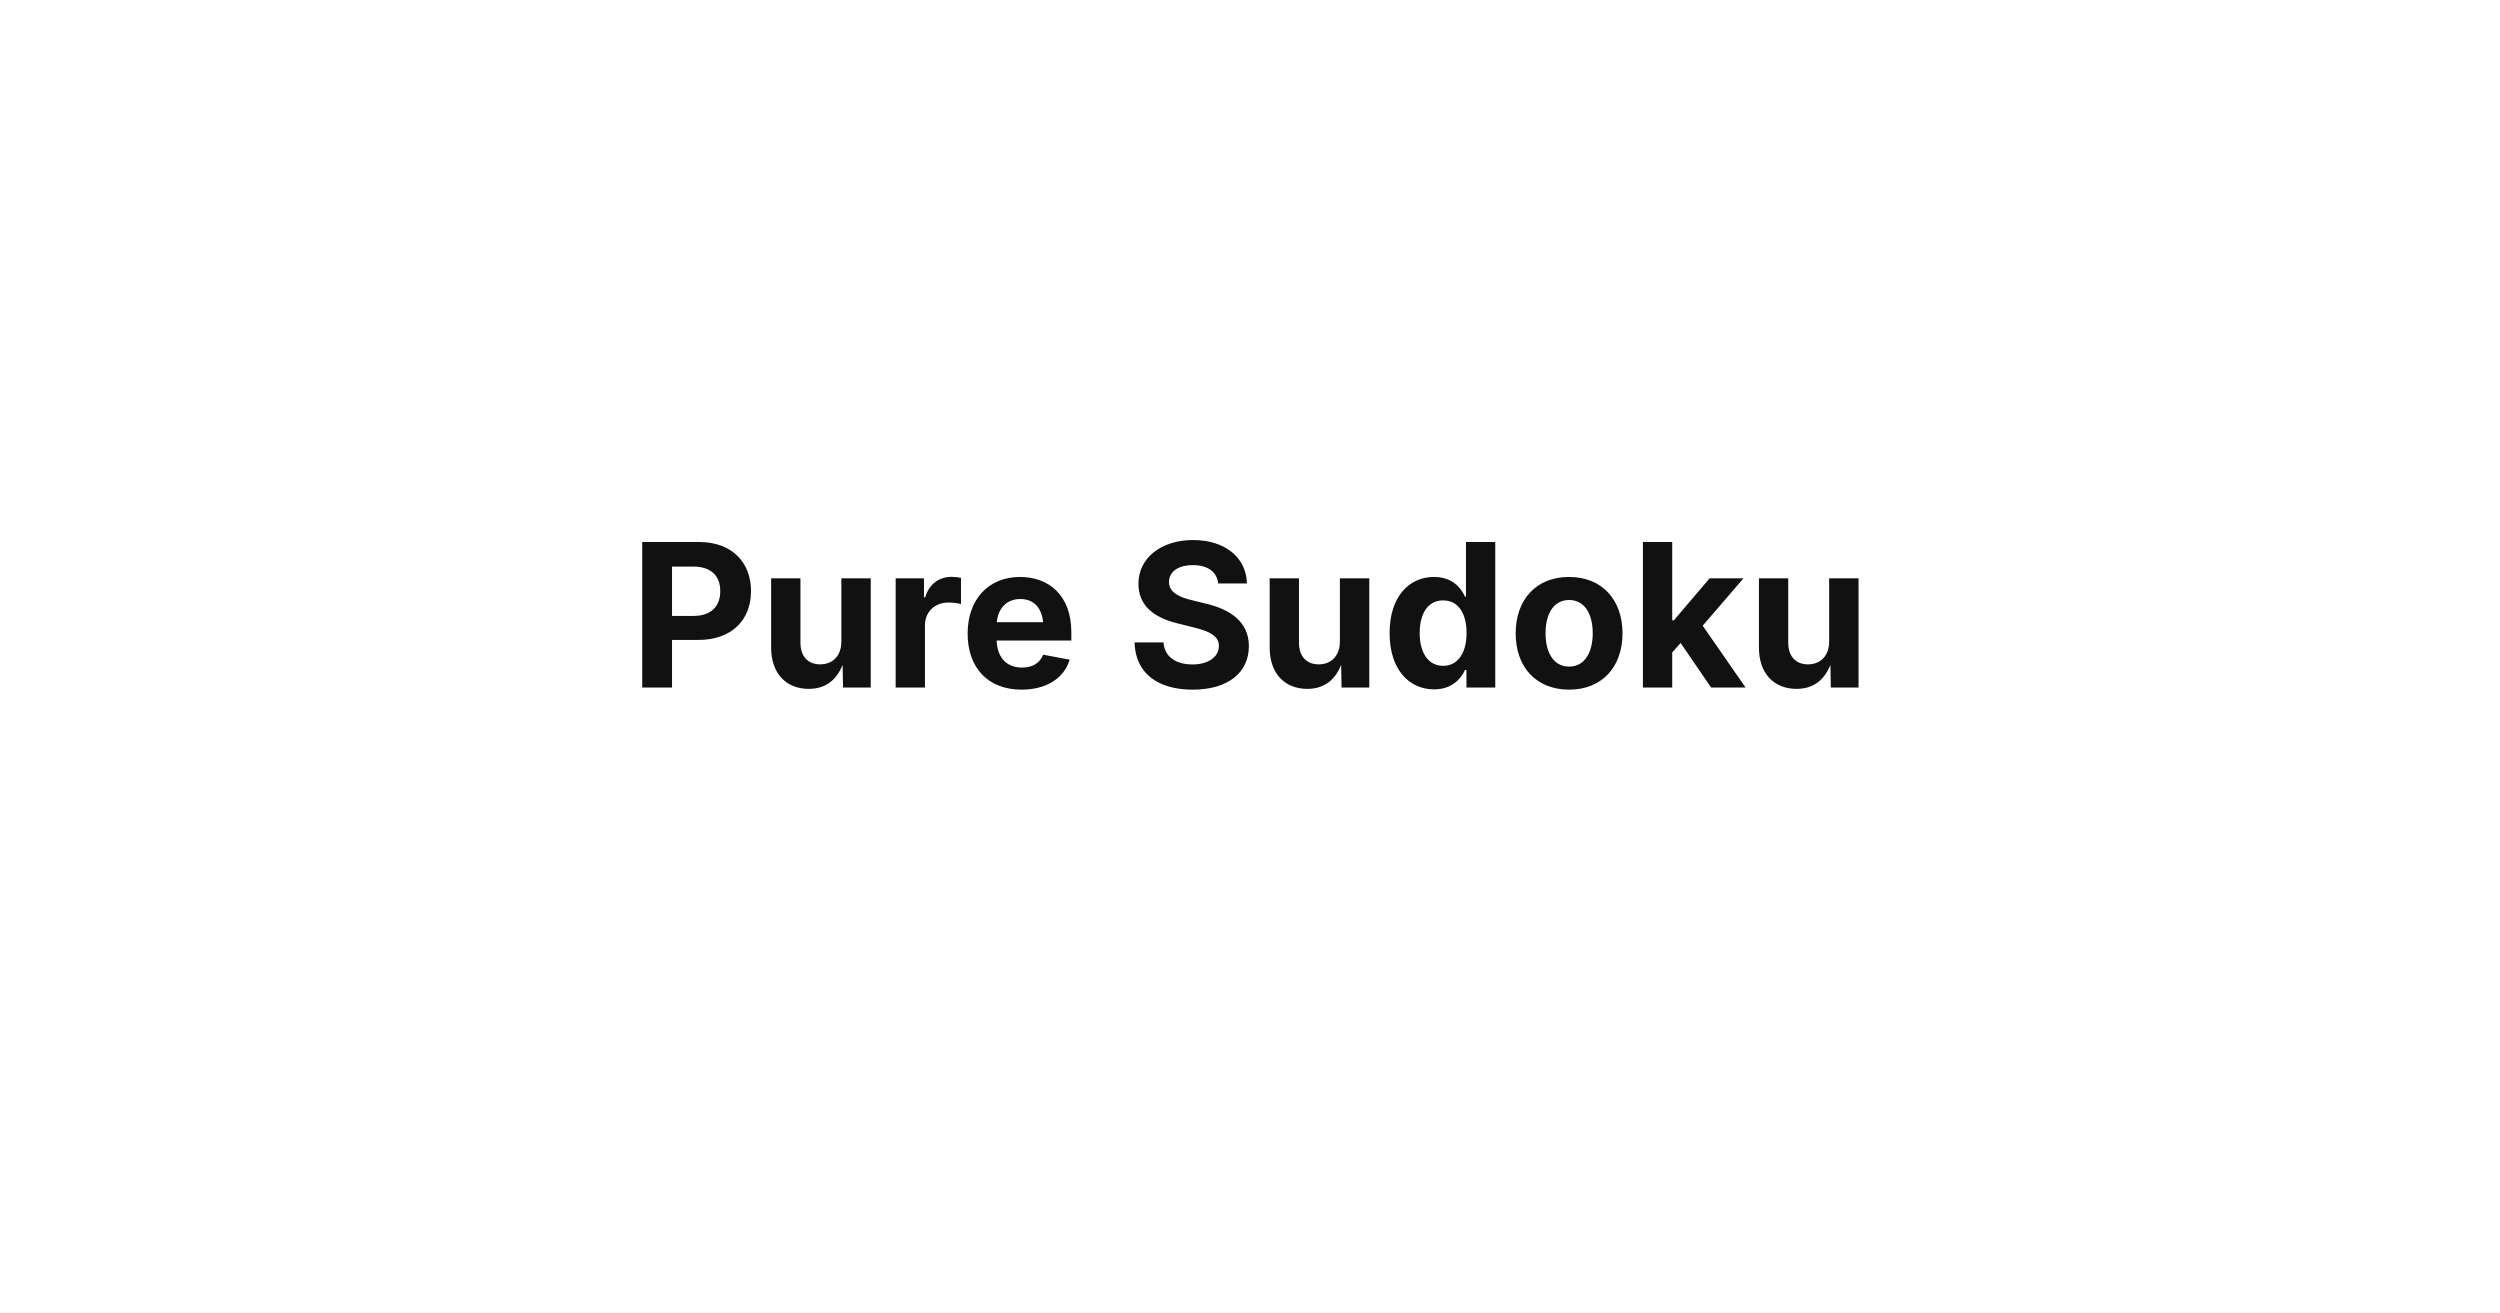
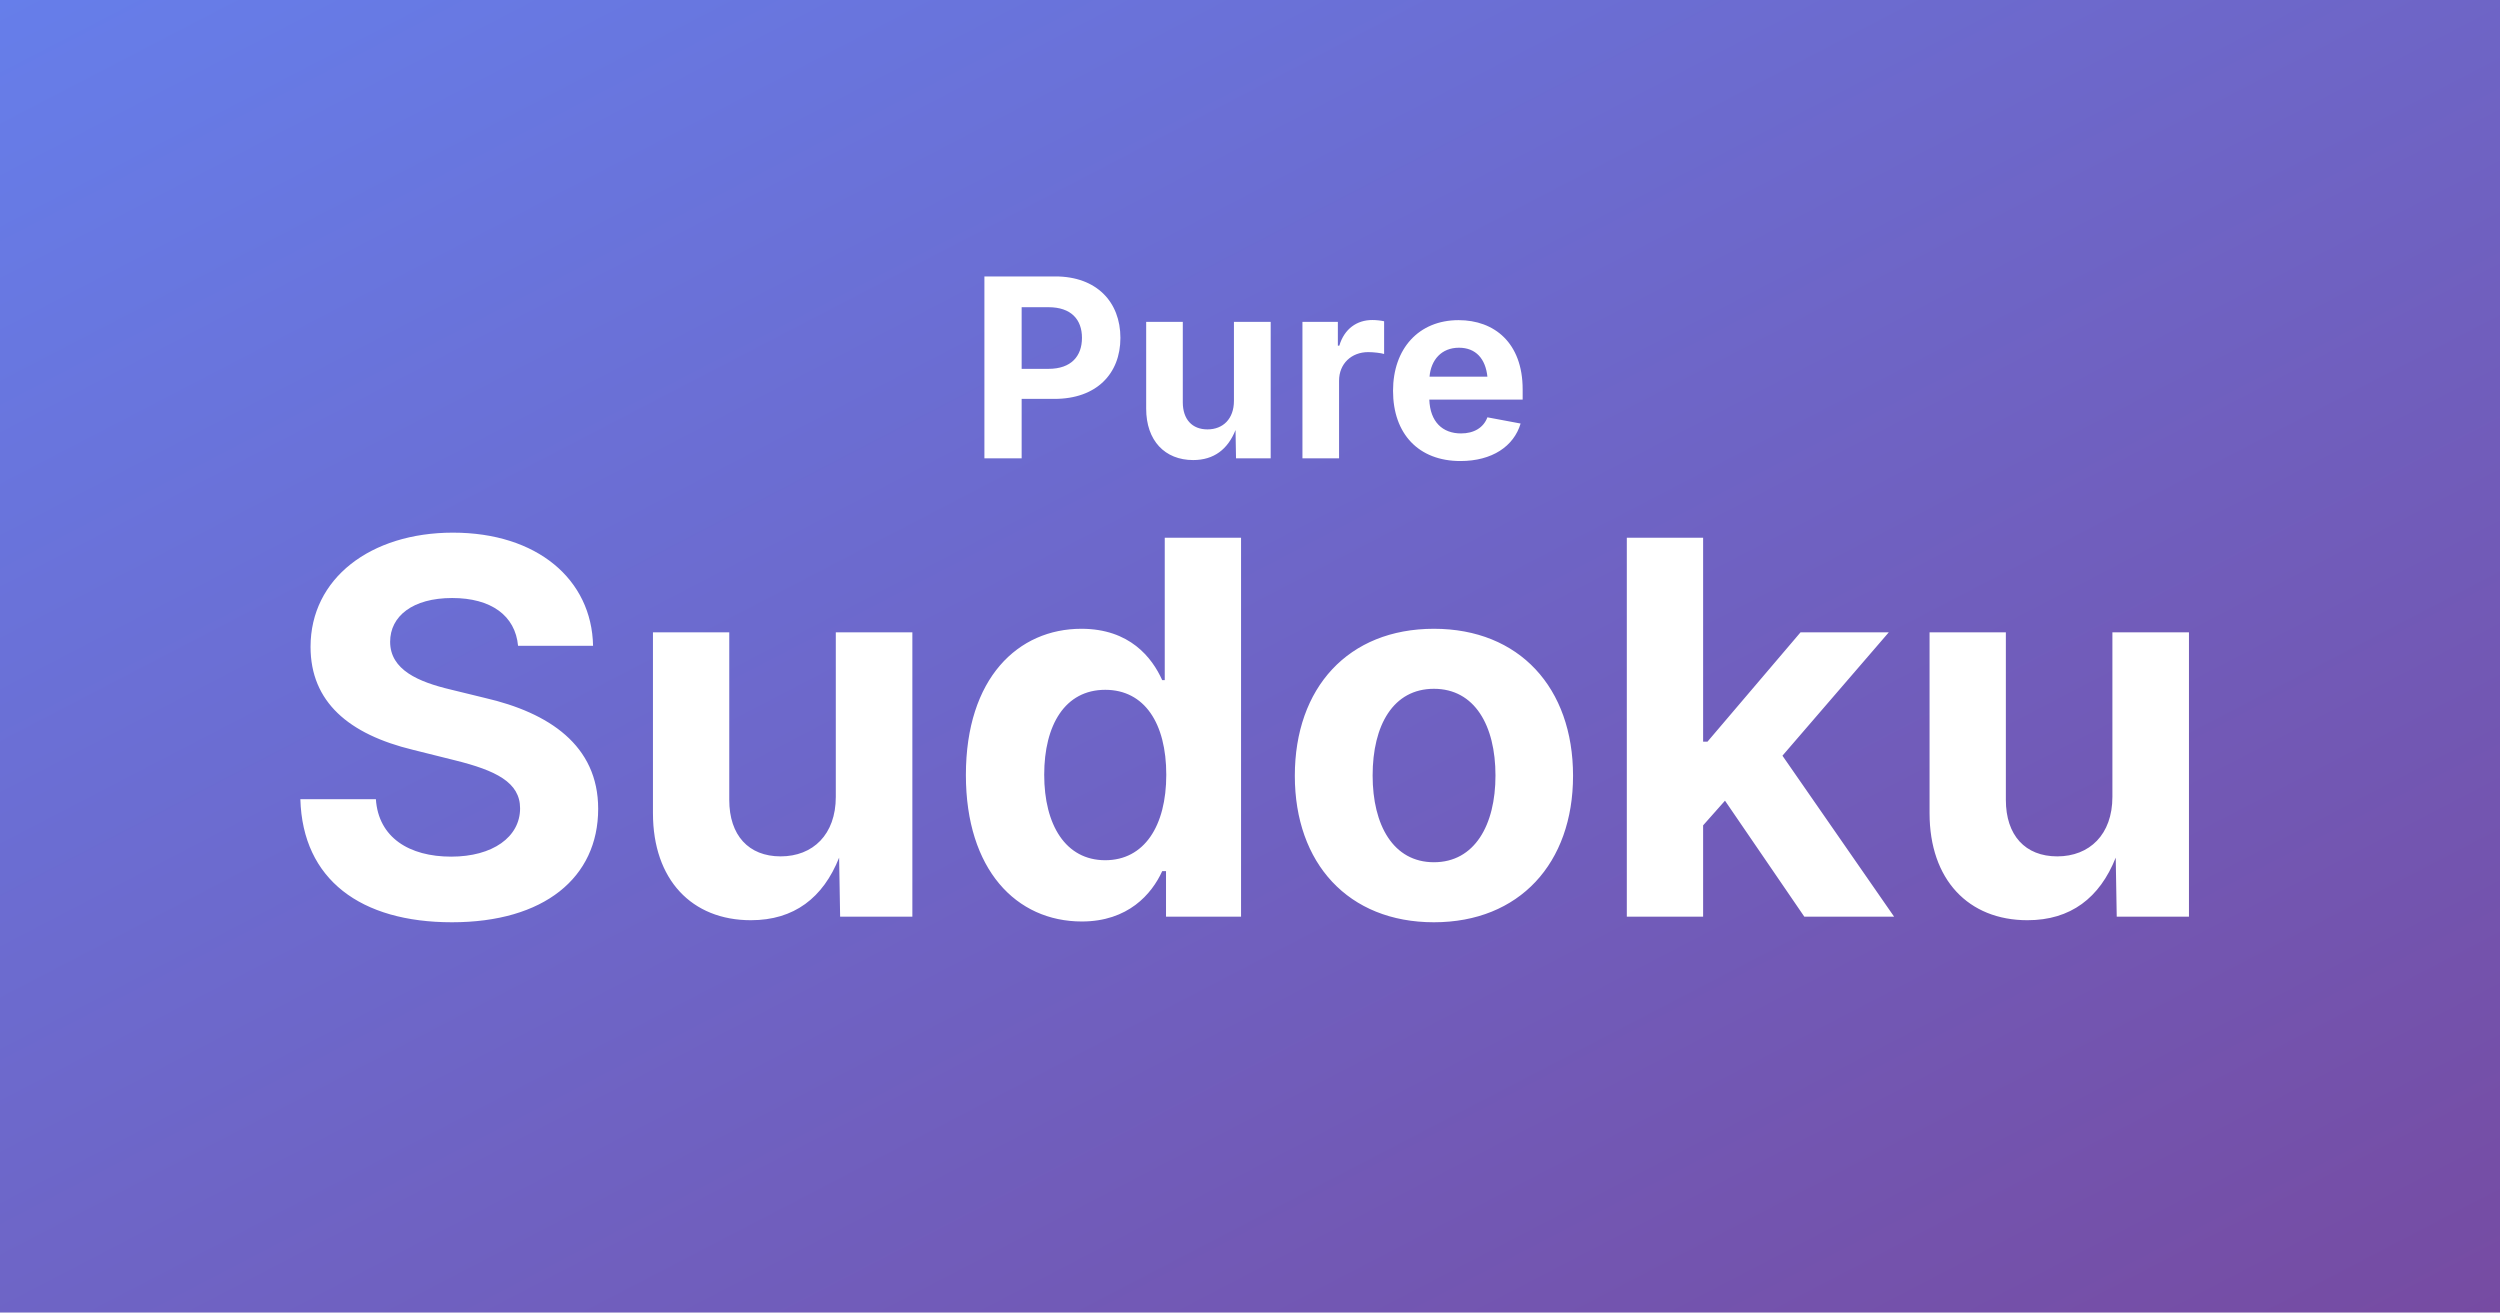
<svg xmlns="http://www.w3.org/2000/svg" width="1200" height="630" viewBox="0 0 1200 630">
-   <rect width="1200" height="630" fill="#ffffff" />
-   <text x="600" y="330" text-anchor="middle" font-family="Inter, system-ui, -apple-system, Segoe UI, Roboto, Helvetica, Arial, sans-serif" font-size="96" font-weight="700" fill="#111111">Pure Sudoku</text>
+   <defs>
+     <linearGradient id="bgGradient" x1="0%" y1="0%" x2="100%" y2="100%">
+       <stop offset="0%" style="stop-color:#667eea;stop-opacity:1" />
+       <stop offset="100%" style="stop-color:#764ba2;stop-opacity:1" />
+     </linearGradient>
+   </defs>
+   <rect width="1200" height="630" fill="url(#bgGradient)" />
+   <text x="600" y="220" text-anchor="middle" font-family="Inter, system-ui, -apple-system, Segoe UI, Roboto, Helvetica, Arial, sans-serif" font-size="120" font-weight="700" letter-spacing="0.3" fill="#ffffff">Pure</text>
+   <text x="600" y="440" text-anchor="middle" font-family="Inter, system-ui, -apple-system, Segoe UI, Roboto, Helvetica, Arial, sans-serif" font-size="250" font-weight="700" letter-spacing="0.3" fill="#ffffff">Sudoku</text>
</svg>
